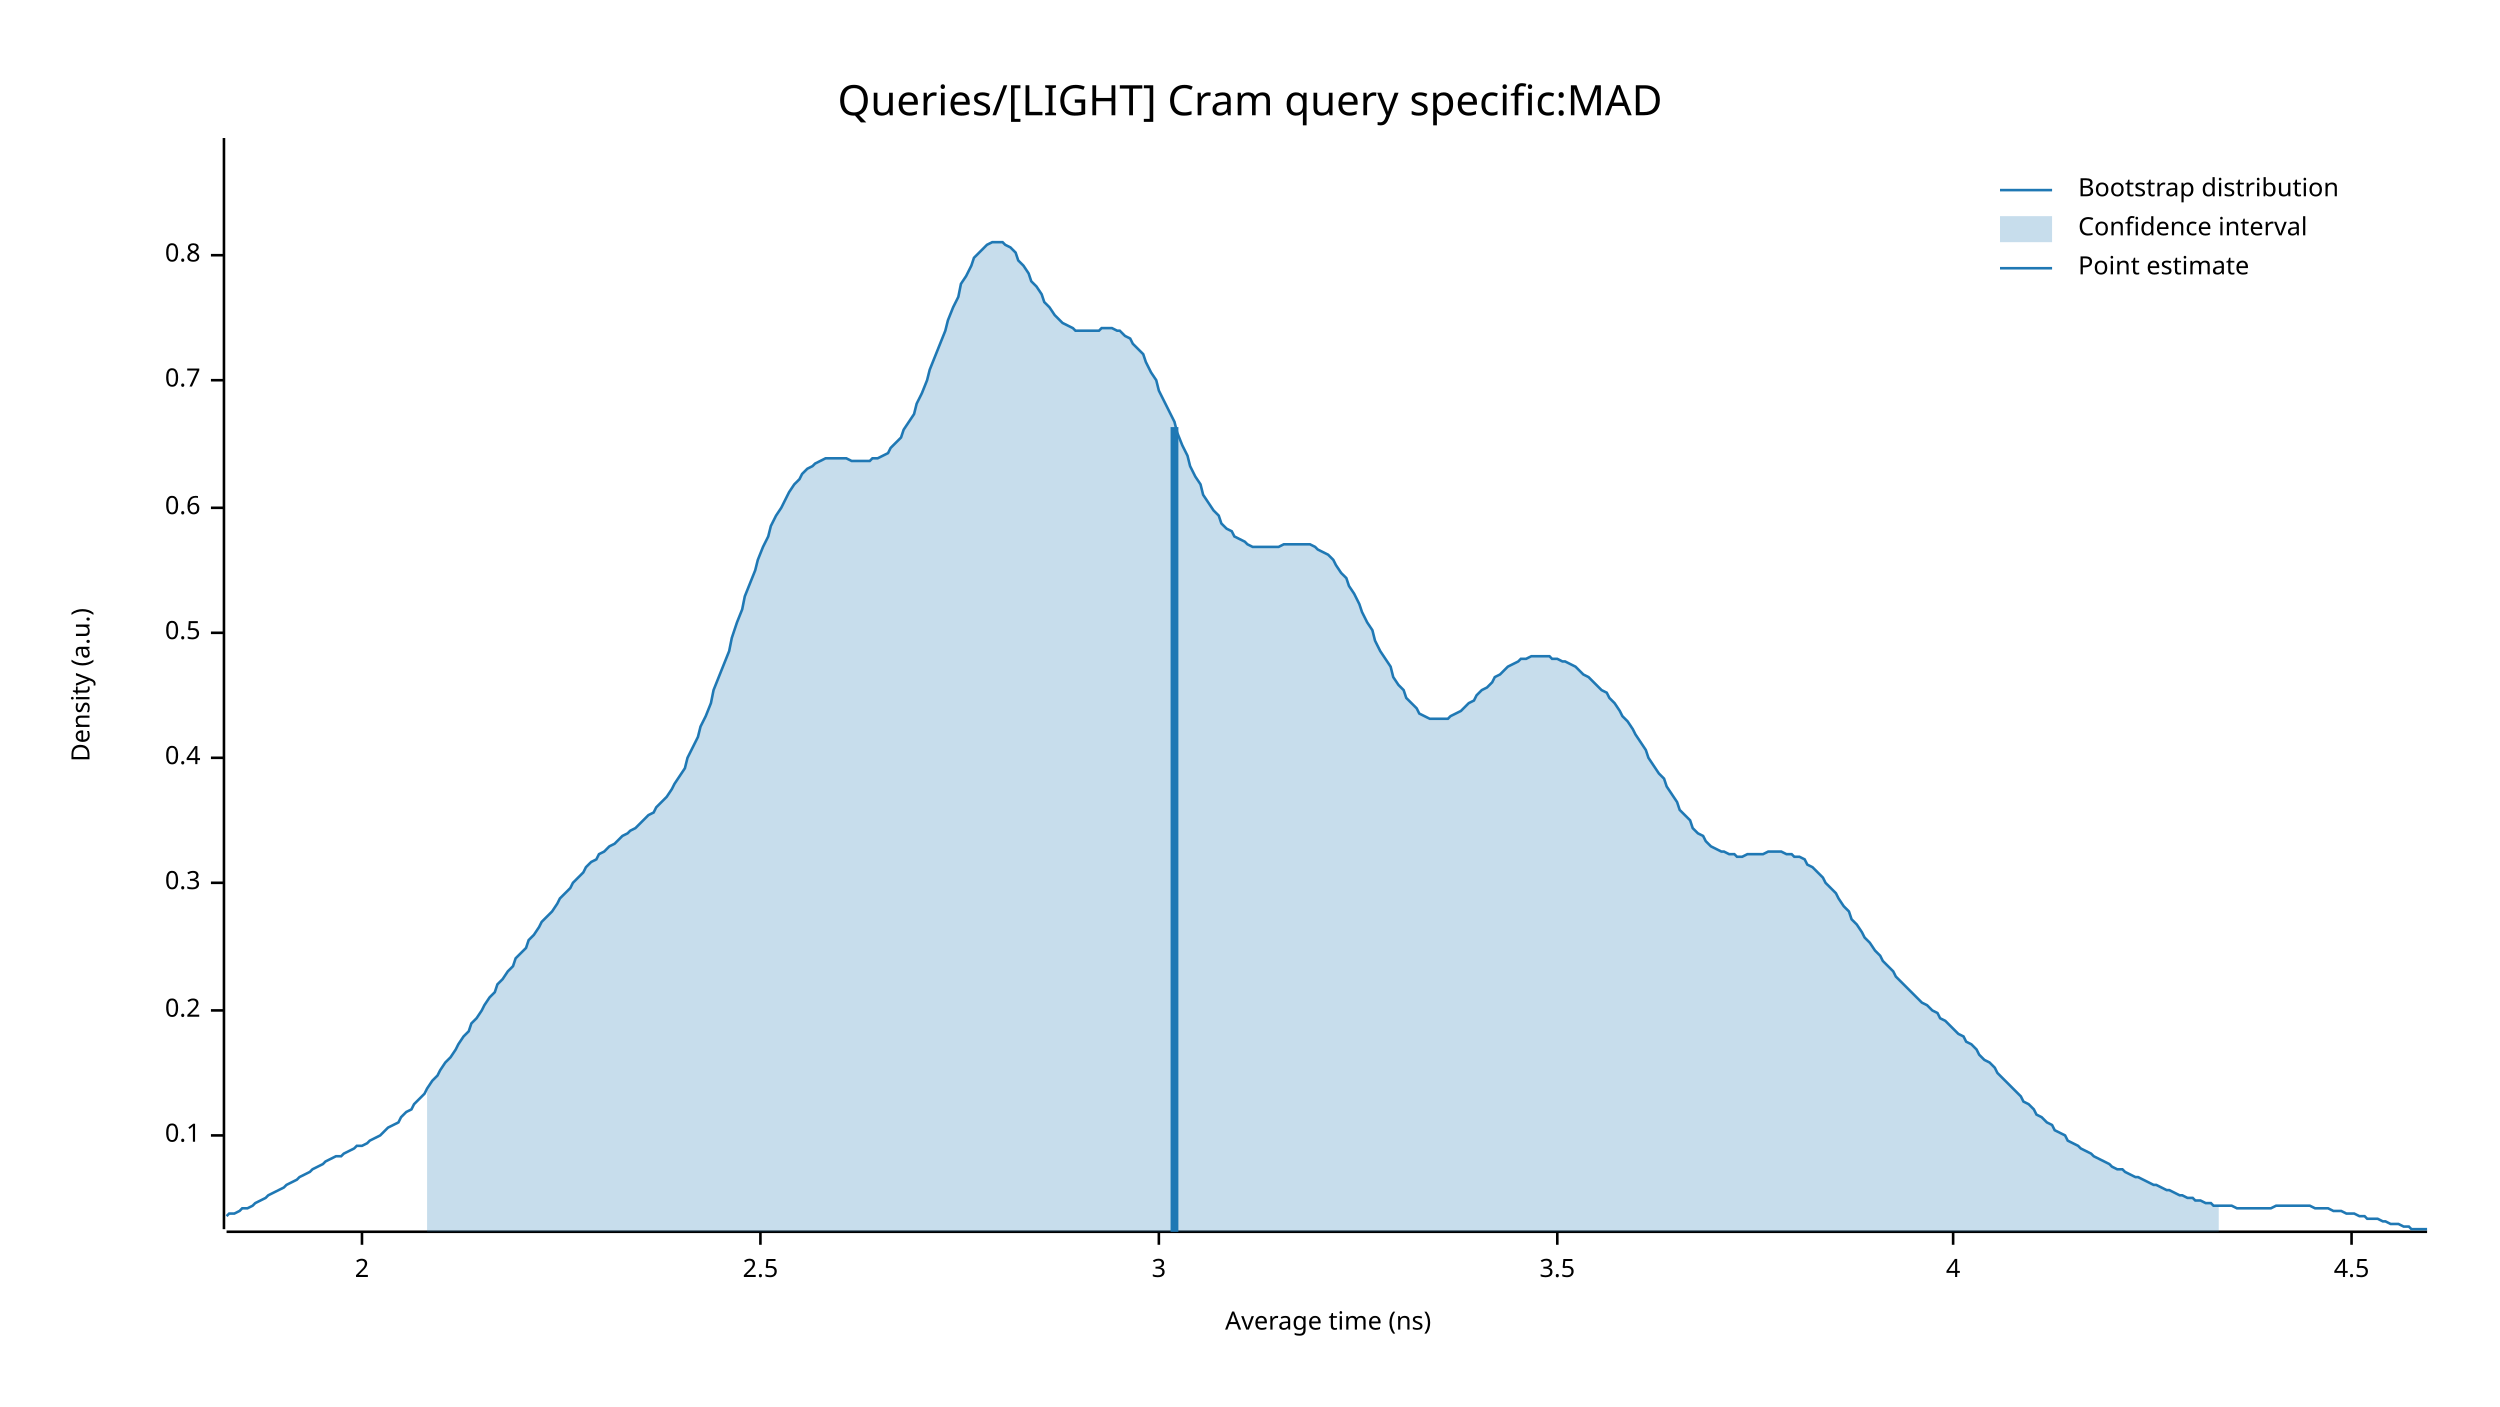
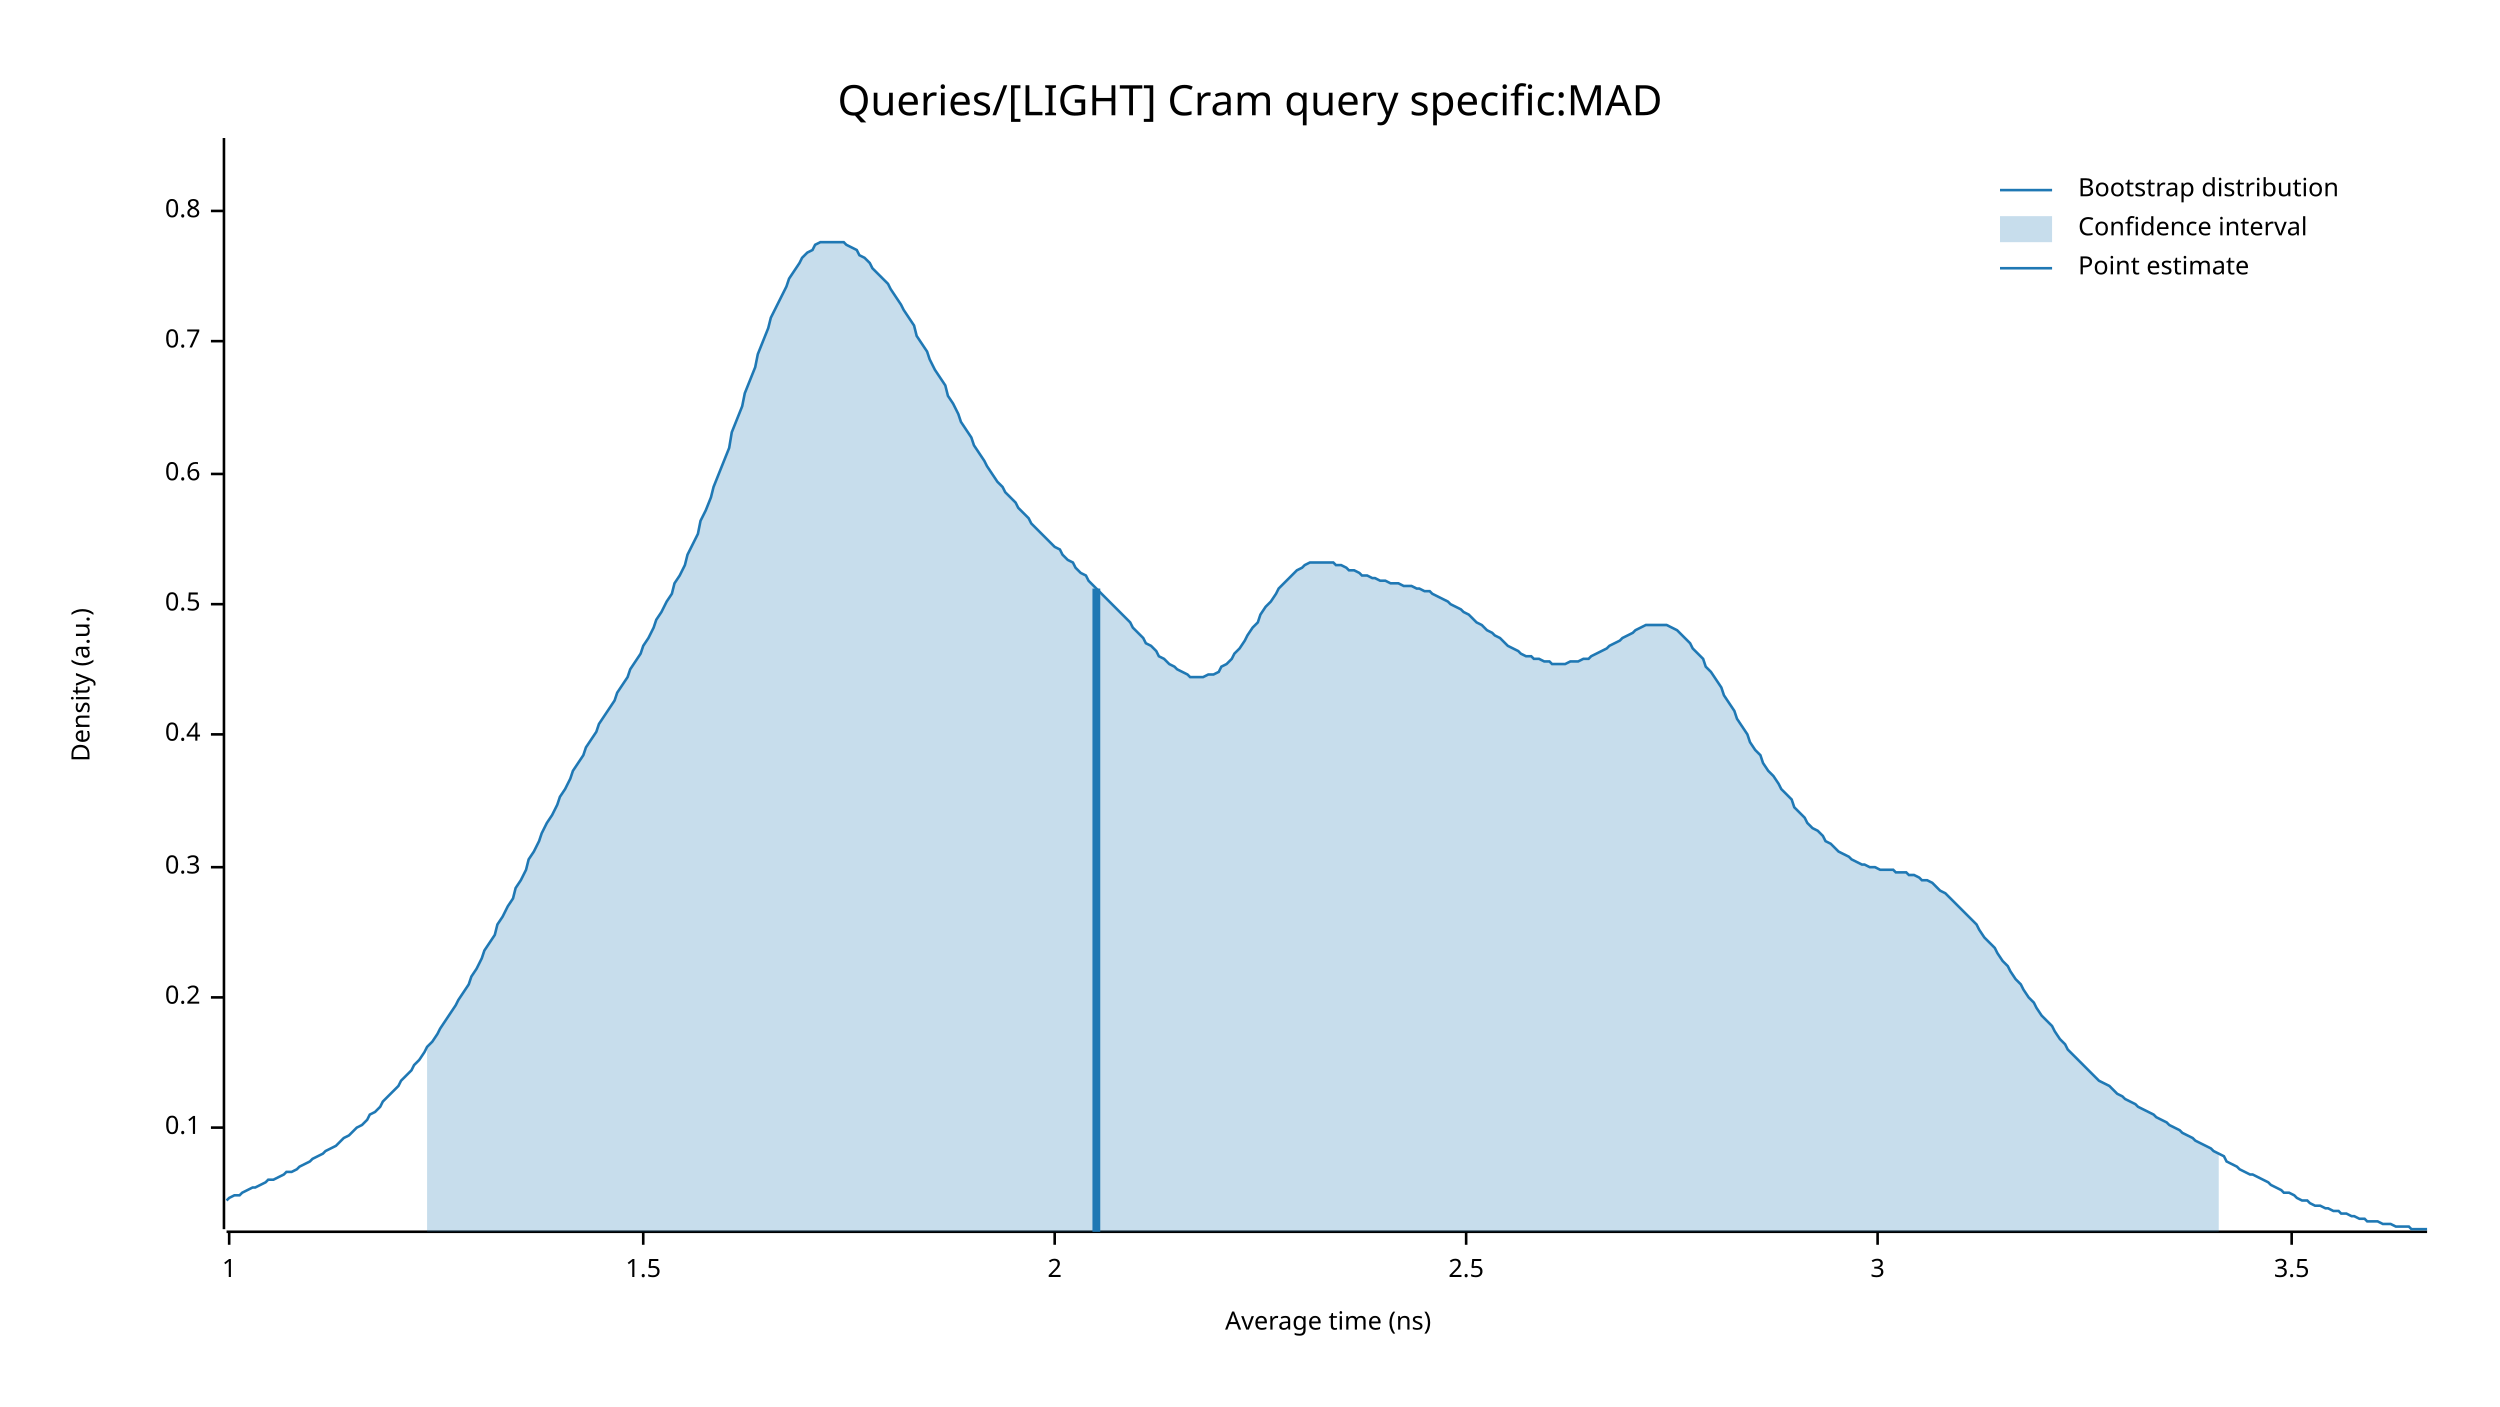
<svg xmlns="http://www.w3.org/2000/svg" width="960" height="540" viewBox="0 0 960 540">
  <text x="480" y="32" dy="0.76em" text-anchor="middle" font-family="sans-serif" font-size="16.129" opacity="1" fill="#000000">
Queries/[LIGHT] Cram query specific:MAD
</text>
  <text x="27" y="263" dy="0.76em" text-anchor="middle" font-family="sans-serif" font-size="9.677" opacity="1" fill="#000000" transform="rotate(270, 27, 263)">
Density (a.u.)
</text>
  <text x="510" y="513" dy="-0.5ex" text-anchor="middle" font-family="sans-serif" font-size="9.677" opacity="1" fill="#000000">
Average time (ns)
</text>
  <polyline fill="none" opacity="1" stroke="#000000" stroke-width="1" points="86,53 86,472 " />
-   <text x="77" y="436" dy="0.5ex" text-anchor="end" font-family="sans-serif" font-size="9.677" opacity="1" fill="#000000">
+   <text x="77" y="433" dy="0.5ex" text-anchor="end" font-family="sans-serif" font-size="9.677" opacity="1" fill="#000000">
0.1
</text>
-   <polyline fill="none" opacity="1" stroke="#000000" stroke-width="1" points="81,436 86,436 " />
-   <text x="77" y="388" dy="0.5ex" text-anchor="end" font-family="sans-serif" font-size="9.677" opacity="1" fill="#000000">
+   <polyline fill="none" opacity="1" stroke="#000000" stroke-width="1" points="81,433 86,433 " />
+   <text x="77" y="383" dy="0.5ex" text-anchor="end" font-family="sans-serif" font-size="9.677" opacity="1" fill="#000000">
0.2
</text>
-   <polyline fill="none" opacity="1" stroke="#000000" stroke-width="1" points="81,388 86,388 " />
-   <text x="77" y="339" dy="0.5ex" text-anchor="end" font-family="sans-serif" font-size="9.677" opacity="1" fill="#000000">
+   <polyline fill="none" opacity="1" stroke="#000000" stroke-width="1" points="81,383 86,383 " />
+   <text x="77" y="333" dy="0.5ex" text-anchor="end" font-family="sans-serif" font-size="9.677" opacity="1" fill="#000000">
0.3
</text>
-   <polyline fill="none" opacity="1" stroke="#000000" stroke-width="1" points="81,339 86,339 " />
-   <text x="77" y="291" dy="0.5ex" text-anchor="end" font-family="sans-serif" font-size="9.677" opacity="1" fill="#000000">
+   <polyline fill="none" opacity="1" stroke="#000000" stroke-width="1" points="81,333 86,333 " />
+   <text x="77" y="282" dy="0.5ex" text-anchor="end" font-family="sans-serif" font-size="9.677" opacity="1" fill="#000000">
0.4
</text>
-   <polyline fill="none" opacity="1" stroke="#000000" stroke-width="1" points="81,291 86,291 " />
-   <text x="77" y="243" dy="0.5ex" text-anchor="end" font-family="sans-serif" font-size="9.677" opacity="1" fill="#000000">
+   <polyline fill="none" opacity="1" stroke="#000000" stroke-width="1" points="81,282 86,282 " />
+   <text x="77" y="232" dy="0.5ex" text-anchor="end" font-family="sans-serif" font-size="9.677" opacity="1" fill="#000000">
0.5
</text>
-   <polyline fill="none" opacity="1" stroke="#000000" stroke-width="1" points="81,243 86,243 " />
-   <text x="77" y="195" dy="0.5ex" text-anchor="end" font-family="sans-serif" font-size="9.677" opacity="1" fill="#000000">
+   <polyline fill="none" opacity="1" stroke="#000000" stroke-width="1" points="81,232 86,232 " />
+   <text x="77" y="182" dy="0.5ex" text-anchor="end" font-family="sans-serif" font-size="9.677" opacity="1" fill="#000000">
0.6
</text>
-   <polyline fill="none" opacity="1" stroke="#000000" stroke-width="1" points="81,195 86,195 " />
-   <text x="77" y="146" dy="0.5ex" text-anchor="end" font-family="sans-serif" font-size="9.677" opacity="1" fill="#000000">
+   <polyline fill="none" opacity="1" stroke="#000000" stroke-width="1" points="81,182 86,182 " />
+   <text x="77" y="131" dy="0.5ex" text-anchor="end" font-family="sans-serif" font-size="9.677" opacity="1" fill="#000000">
0.7
</text>
-   <polyline fill="none" opacity="1" stroke="#000000" stroke-width="1" points="81,146 86,146 " />
-   <text x="77" y="98" dy="0.5ex" text-anchor="end" font-family="sans-serif" font-size="9.677" opacity="1" fill="#000000">
+   <polyline fill="none" opacity="1" stroke="#000000" stroke-width="1" points="81,131 86,131 " />
+   <text x="77" y="81" dy="0.5ex" text-anchor="end" font-family="sans-serif" font-size="9.677" opacity="1" fill="#000000">
0.8
</text>
-   <polyline fill="none" opacity="1" stroke="#000000" stroke-width="1" points="81,98 86,98 " />
+   <polyline fill="none" opacity="1" stroke="#000000" stroke-width="1" points="81,81 86,81 " />
  <polyline fill="none" opacity="1" stroke="#000000" stroke-width="1" points="87,473 932,473 " />
-   <text x="139" y="483" dy="0.76em" text-anchor="middle" font-family="sans-serif" font-size="9.677" opacity="1" fill="#000000">
+   <text x="88" y="483" dy="0.76em" text-anchor="middle" font-family="sans-serif" font-size="9.677" opacity="1" fill="#000000">
+ 1
+ </text>
+   <polyline fill="none" opacity="1" stroke="#000000" stroke-width="1" points="88,473 88,478 " />
+   <text x="247" y="483" dy="0.76em" text-anchor="middle" font-family="sans-serif" font-size="9.677" opacity="1" fill="#000000">
+ 1.5
+ </text>
+   <polyline fill="none" opacity="1" stroke="#000000" stroke-width="1" points="247,473 247,478 " />
+   <text x="405" y="483" dy="0.76em" text-anchor="middle" font-family="sans-serif" font-size="9.677" opacity="1" fill="#000000">
2
</text>
-   <polyline fill="none" opacity="1" stroke="#000000" stroke-width="1" points="139,473 139,478 " />
-   <text x="292" y="483" dy="0.76em" text-anchor="middle" font-family="sans-serif" font-size="9.677" opacity="1" fill="#000000">
+   <polyline fill="none" opacity="1" stroke="#000000" stroke-width="1" points="405,473 405,478 " />
+   <text x="563" y="483" dy="0.76em" text-anchor="middle" font-family="sans-serif" font-size="9.677" opacity="1" fill="#000000">
2.5
</text>
-   <polyline fill="none" opacity="1" stroke="#000000" stroke-width="1" points="292,473 292,478 " />
-   <text x="445" y="483" dy="0.76em" text-anchor="middle" font-family="sans-serif" font-size="9.677" opacity="1" fill="#000000">
+   <polyline fill="none" opacity="1" stroke="#000000" stroke-width="1" points="563,473 563,478 " />
+   <text x="721" y="483" dy="0.76em" text-anchor="middle" font-family="sans-serif" font-size="9.677" opacity="1" fill="#000000">
3
</text>
-   <polyline fill="none" opacity="1" stroke="#000000" stroke-width="1" points="445,473 445,478 " />
-   <text x="598" y="483" dy="0.76em" text-anchor="middle" font-family="sans-serif" font-size="9.677" opacity="1" fill="#000000">
+   <polyline fill="none" opacity="1" stroke="#000000" stroke-width="1" points="721,473 721,478 " />
+   <text x="880" y="483" dy="0.76em" text-anchor="middle" font-family="sans-serif" font-size="9.677" opacity="1" fill="#000000">
3.5
</text>
-   <polyline fill="none" opacity="1" stroke="#000000" stroke-width="1" points="598,473 598,478 " />
-   <text x="750" y="483" dy="0.76em" text-anchor="middle" font-family="sans-serif" font-size="9.677" opacity="1" fill="#000000">
- 4
- </text>
-   <polyline fill="none" opacity="1" stroke="#000000" stroke-width="1" points="750,473 750,478 " />
-   <text x="903" y="483" dy="0.76em" text-anchor="middle" font-family="sans-serif" font-size="9.677" opacity="1" fill="#000000">
- 4.5
- </text>
-   <polyline fill="none" opacity="1" stroke="#000000" stroke-width="1" points="903,473 903,478 " />
-   <polyline fill="none" opacity="1" stroke="#1F78B4" stroke-width="1" points="87,467 88,466 90,466 92,465 93,464 95,464 97,463 98,462 100,461 102,460 103,459 105,458 107,457 109,456 110,455 112,454 114,453 115,452 117,451 119,450 120,449 122,448 124,447 125,446 127,445 129,444 131,444 132,443 134,442 136,441 137,440 139,440 141,439 142,438 144,437 146,436 147,435 149,433 151,432 153,431 154,429 156,427 158,426 159,424 161,422 163,420 164,418 166,415 168,413 169,411 171,408 173,406 175,403 176,401 178,398 180,396 181,393 183,391 185,388 186,386 188,383 190,381 191,378 193,376 195,373 197,371 198,368 200,366 202,364 203,361 205,359 207,356 208,354 210,352 212,350 214,347 215,345 217,343 219,341 220,339 222,337 224,335 225,333 227,331 229,330 230,328 232,327 234,325 236,324 237,323 239,321 241,320 242,319 244,318 246,316 247,315 249,313 251,312 252,310 254,308 256,306 258,303 259,301 261,298 263,295 264,291 266,287 268,283 269,279 271,275 273,270 274,265 276,260 278,255 280,250 281,245 283,239 285,234 286,229 288,224 290,219 291,215 293,210 295,206 296,202 298,198 300,195 302,191 303,189 305,186 307,184 308,182 310,180 312,179 313,178 315,177 317,176 318,176 320,176 322,176 324,176 325,176 327,177 329,177 330,177 332,177 334,177 335,176 337,176 339,175 341,174 342,172 344,170 346,168 347,165 349,162 351,159 352,155 354,151 356,146 357,142 359,137 361,132 363,127 364,123 366,118 368,114 369,109 371,106 373,102 374,99 376,97 378,95 379,94 381,93 383,93 385,93 386,94 388,95 390,97 391,100 393,102 395,105 396,108 398,110 400,113 401,116 403,118 405,121 407,123 408,124 410,125 412,126 413,127 415,127 417,127 418,127 420,127 422,127 423,126 425,126 427,126 429,127 430,127 432,129 434,130 435,132 437,134 439,136 440,139 442,143 444,146 445,150 447,154 449,158 451,162 452,166 454,171 456,175 457,179 459,183 461,186 462,190 464,193 466,196 468,198 469,201 471,203 473,204 474,206 476,207 478,208 479,209 481,210 483,210 484,210 486,210 488,210 490,210 491,210 493,209 495,209 496,209 498,209 500,209 501,209 503,209 505,210 506,211 508,212 510,213 512,215 513,217 515,220 517,222 518,225 520,228 522,232 523,235 525,239 527,242 528,246 530,250 532,253 534,256 535,260 537,263 539,265 540,268 542,270 544,272 545,274 547,275 549,276 550,276 552,276 554,276 556,276 557,275 559,274 561,273 562,272 564,270 566,269 567,267 569,265 571,264 573,262 574,260 576,259 578,257 579,256 581,255 583,254 584,253 586,253 588,252 589,252 591,252 593,252 595,252 596,253 598,253 600,254 601,254 603,255 605,256 606,257 608,259 610,260 611,261 613,263 615,265 617,266 618,268 620,270 622,273 623,275 625,277 627,280 628,282 630,285 632,288 633,291 635,294 637,297 639,299 640,302 642,305 644,308 645,311 647,313 649,315 650,318 652,320 654,321 655,323 657,325 659,326 661,327 662,327 664,328 666,328 667,329 669,329 671,328 672,328 674,328 676,328 677,328 679,327 681,327 683,327 684,327 686,328 688,328 689,329 691,329 693,330 694,332 696,333 698,335 700,337 701,339 703,341 705,343 706,345 708,348 710,350 711,353 713,355 715,358 716,360 718,362 720,365 722,367 723,369 725,371 727,373 728,375 730,377 732,379 733,380 735,382 737,384 738,385 740,386 742,388 744,389 745,391 747,392 749,394 750,395 752,397 754,398 755,400 757,401 759,403 760,405 762,407 764,408 766,410 767,412 769,414 771,416 772,417 774,419 776,421 777,423 779,424 781,426 782,428 784,429 786,431 788,432 789,434 791,435 793,436 794,438 796,439 798,440 799,441 801,442 803,443 804,444 806,445 808,446 810,447 811,448 813,449 815,449 816,450 818,451 820,452 821,452 823,453 825,454 827,455 828,455 830,456 832,457 833,457 835,458 837,459 838,459 840,460 842,460 843,461 845,461 847,462 849,462 850,463 852,463 854,463 855,463 857,463 859,464 860,464 862,464 864,464 865,464 867,464 869,464 871,464 872,464 874,463 876,463 877,463 879,463 881,463 882,463 884,463 886,463 887,463 889,464 891,464 893,464 894,464 896,465 898,465 899,465 901,466 903,466 904,466 906,467 908,467 909,468 911,468 913,468 915,469 916,469 918,470 920,470 921,470 923,471 925,471 926,472 928,472 930,472 932,472 " />
-   <polygon opacity="0.25" fill="#1F78B4" points="164,418 166,415 168,413 169,411 171,408 173,406 175,403 176,401 178,398 180,396 181,393 183,391 185,388 186,386 188,383 190,381 191,378 193,376 195,373 197,371 198,368 200,366 202,364 203,361 205,359 207,356 208,354 210,352 212,350 214,347 215,345 217,343 219,341 220,339 222,337 224,335 225,333 227,331 229,330 230,328 232,327 234,325 236,324 237,323 239,321 241,320 242,319 244,318 246,316 247,315 249,313 251,312 252,310 254,308 256,306 258,303 259,301 261,298 263,295 264,291 266,287 268,283 269,279 271,275 273,270 274,265 276,260 278,255 280,250 281,245 283,239 285,234 286,229 288,224 290,219 291,215 293,210 295,206 296,202 298,198 300,195 302,191 303,189 305,186 307,184 308,182 310,180 312,179 313,178 315,177 317,176 318,176 320,176 322,176 324,176 325,176 327,177 329,177 330,177 332,177 334,177 335,176 337,176 339,175 341,174 342,172 344,170 346,168 347,165 349,162 351,159 352,155 354,151 356,146 357,142 359,137 361,132 363,127 364,123 366,118 368,114 369,109 371,106 373,102 374,99 376,97 378,95 379,94 381,93 383,93 385,93 386,94 388,95 390,97 391,100 393,102 395,105 396,108 398,110 400,113 401,116 403,118 405,121 407,123 408,124 410,125 412,126 413,127 415,127 417,127 418,127 420,127 422,127 423,126 425,126 427,126 429,127 430,127 432,129 434,130 435,132 437,134 439,136 440,139 442,143 444,146 445,150 447,154 449,158 451,162 452,166 454,171 456,175 457,179 459,183 461,186 462,190 464,193 466,196 468,198 469,201 471,203 473,204 474,206 476,207 478,208 479,209 481,210 483,210 484,210 486,210 488,210 490,210 491,210 493,209 495,209 496,209 498,209 500,209 501,209 503,209 505,210 506,211 508,212 510,213 512,215 513,217 515,220 517,222 518,225 520,228 522,232 523,235 525,239 527,242 528,246 530,250 532,253 534,256 535,260 537,263 539,265 540,268 542,270 544,272 545,274 547,275 549,276 550,276 552,276 554,276 556,276 557,275 559,274 561,273 562,272 564,270 566,269 567,267 569,265 571,264 573,262 574,260 576,259 578,257 579,256 581,255 583,254 584,253 586,253 588,252 589,252 591,252 593,252 595,252 596,253 598,253 600,254 601,254 603,255 605,256 606,257 608,259 610,260 611,261 613,263 615,265 617,266 618,268 620,270 622,273 623,275 625,277 627,280 628,282 630,285 632,288 633,291 635,294 637,297 639,299 640,302 642,305 644,308 645,311 647,313 649,315 650,318 652,320 654,321 655,323 657,325 659,326 661,327 662,327 664,328 666,328 667,329 669,329 671,328 672,328 674,328 676,328 677,328 679,327 681,327 683,327 684,327 686,328 688,328 689,329 691,329 693,330 694,332 696,333 698,335 700,337 701,339 703,341 705,343 706,345 708,348 710,350 711,353 713,355 715,358 716,360 718,362 720,365 722,367 723,369 725,371 727,373 728,375 730,377 732,379 733,380 735,382 737,384 738,385 740,386 742,388 744,389 745,391 747,392 749,394 750,395 752,397 754,398 755,400 757,401 759,403 760,405 762,407 764,408 766,410 767,412 769,414 771,416 772,417 774,419 776,421 777,423 779,424 781,426 782,428 784,429 786,431 788,432 789,434 791,435 793,436 794,438 796,439 798,440 799,441 801,442 803,443 804,444 806,445 808,446 810,447 811,448 813,449 815,449 816,450 818,451 820,452 821,452 823,453 825,454 827,455 828,455 830,456 832,457 833,457 835,458 837,459 838,459 840,460 842,460 843,461 845,461 847,462 849,462 850,463 852,463 852,473 164,473 " />
-   <polyline fill="none" opacity="1" stroke="#1F78B4" stroke-width="3" points="451,473 451,164 " />
+   <polyline fill="none" opacity="1" stroke="#000000" stroke-width="1" points="880,473 880,478 " />
+   <polyline fill="none" opacity="1" stroke="#1F78B4" stroke-width="1" points="87,461 88,460 90,459 92,459 93,458 95,457 97,456 98,456 100,455 102,454 103,453 105,453 107,452 109,451 110,450 112,450 114,449 115,448 117,447 119,446 120,445 122,444 124,443 125,442 127,441 129,440 131,438 132,437 134,436 136,434 137,433 139,432 141,430 142,428 144,427 146,425 147,423 149,421 151,419 153,417 154,415 156,413 158,411 159,409 161,407 163,404 164,402 166,400 168,397 169,395 171,392 173,389 175,386 176,384 178,381 180,378 181,375 183,372 185,368 186,365 188,362 190,359 191,355 193,352 195,348 197,345 198,341 200,338 202,334 203,330 205,327 207,323 208,320 210,316 212,313 214,309 215,306 217,303 219,299 220,296 222,293 224,290 225,287 227,284 229,281 230,278 232,275 234,272 236,269 237,266 239,263 241,260 242,257 244,254 246,251 247,248 249,245 251,241 252,238 254,235 256,231 258,228 259,224 261,221 263,217 264,213 266,209 268,205 269,200 271,196 273,191 274,187 276,182 278,177 280,172 281,166 283,161 285,156 286,151 288,146 290,141 291,136 293,131 295,126 296,122 298,118 300,114 302,110 303,107 305,104 307,101 308,99 310,97 312,96 313,94 315,93 317,93 318,93 320,93 322,93 324,93 325,94 327,95 329,96 330,98 332,99 334,101 335,103 337,105 339,107 341,109 342,111 344,114 346,117 347,119 349,122 351,125 352,129 354,132 356,135 357,138 359,142 361,145 363,148 364,152 366,155 368,159 369,162 371,165 373,168 374,171 376,174 378,177 379,179 381,182 383,185 385,187 386,189 388,191 390,193 391,195 393,197 395,199 396,201 398,203 400,205 401,206 403,208 405,210 407,211 408,213 410,215 412,216 413,218 415,220 417,221 418,223 420,225 422,227 423,228 425,230 427,232 429,234 430,235 432,237 434,239 435,241 437,243 439,245 440,247 442,248 444,250 445,252 447,253 449,255 451,256 452,257 454,258 456,259 457,260 459,260 461,260 462,260 464,259 466,259 468,258 469,256 471,255 473,253 474,251 476,249 478,246 479,244 481,241 483,239 484,236 486,233 488,231 490,228 491,226 493,224 495,222 496,221 498,219 500,218 501,217 503,216 505,216 506,216 508,216 510,216 512,216 513,217 515,217 517,218 518,219 520,219 522,220 523,221 525,221 527,222 528,222 530,223 532,223 534,224 535,224 537,224 539,225 540,225 542,225 544,226 545,226 547,227 549,227 550,228 552,229 554,230 556,231 557,232 559,233 561,234 562,235 564,236 566,238 567,239 569,240 571,242 573,243 574,244 576,245 578,247 579,248 581,249 583,250 584,251 586,252 588,252 589,253 591,253 593,254 595,254 596,255 598,255 600,255 601,255 603,254 605,254 606,254 608,253 610,253 611,252 613,251 615,250 617,249 618,248 620,247 622,246 623,245 625,244 627,243 628,242 630,241 632,240 633,240 635,240 637,240 639,240 640,240 642,241 644,242 645,243 647,245 649,247 650,249 652,251 654,253 655,256 657,258 659,261 661,264 662,267 664,270 666,273 667,276 669,279 671,282 672,285 674,288 676,290 677,293 679,296 681,298 683,301 684,303 686,305 688,307 689,310 691,312 693,314 694,316 696,318 698,319 700,321 701,323 703,324 705,326 706,327 708,328 710,329 711,330 713,331 715,332 716,332 718,333 720,333 722,334 723,334 725,334 727,334 728,335 730,335 732,335 733,336 735,336 737,337 738,338 740,338 742,339 744,341 745,342 747,343 749,345 750,346 752,348 754,350 755,351 757,353 759,355 760,357 762,360 764,362 766,364 767,366 769,369 771,371 772,373 774,376 776,378 777,380 779,383 781,385 782,387 784,390 786,392 788,394 789,396 791,399 793,401 794,403 796,405 798,407 799,408 801,410 803,412 804,413 806,415 808,416 810,417 811,418 813,420 815,421 816,422 818,423 820,424 821,425 823,426 825,427 827,428 828,429 830,430 832,431 833,432 835,433 837,434 838,435 840,436 842,437 843,438 845,439 847,440 849,441 850,442 852,443 854,444 855,446 857,447 859,448 860,449 862,450 864,451 865,451 867,452 869,453 871,454 872,455 874,456 876,457 877,458 879,458 881,459 882,460 884,461 886,461 887,462 889,463 891,463 893,464 894,464 896,465 898,465 899,466 901,466 903,467 904,467 906,468 908,468 909,469 911,469 913,469 915,470 916,470 918,470 920,471 921,471 923,471 925,471 926,472 928,472 930,472 932,472 " />
+   <polygon opacity="0.25" fill="#1F78B4" points="164,402 166,400 168,397 169,395 171,392 173,389 175,386 176,384 178,381 180,378 181,375 183,372 185,368 186,365 188,362 190,359 191,355 193,352 195,348 197,345 198,341 200,338 202,334 203,330 205,327 207,323 208,320 210,316 212,313 214,309 215,306 217,303 219,299 220,296 222,293 224,290 225,287 227,284 229,281 230,278 232,275 234,272 236,269 237,266 239,263 241,260 242,257 244,254 246,251 247,248 249,245 251,241 252,238 254,235 256,231 258,228 259,224 261,221 263,217 264,213 266,209 268,205 269,200 271,196 273,191 274,187 276,182 278,177 280,172 281,166 283,161 285,156 286,151 288,146 290,141 291,136 293,131 295,126 296,122 298,118 300,114 302,110 303,107 305,104 307,101 308,99 310,97 312,96 313,94 315,93 317,93 318,93 320,93 322,93 324,93 325,94 327,95 329,96 330,98 332,99 334,101 335,103 337,105 339,107 341,109 342,111 344,114 346,117 347,119 349,122 351,125 352,129 354,132 356,135 357,138 359,142 361,145 363,148 364,152 366,155 368,159 369,162 371,165 373,168 374,171 376,174 378,177 379,179 381,182 383,185 385,187 386,189 388,191 390,193 391,195 393,197 395,199 396,201 398,203 400,205 401,206 403,208 405,210 407,211 408,213 410,215 412,216 413,218 415,220 417,221 418,223 420,225 422,227 423,228 425,230 427,232 429,234 430,235 432,237 434,239 435,241 437,243 439,245 440,247 442,248 444,250 445,252 447,253 449,255 451,256 452,257 454,258 456,259 457,260 459,260 461,260 462,260 464,259 466,259 468,258 469,256 471,255 473,253 474,251 476,249 478,246 479,244 481,241 483,239 484,236 486,233 488,231 490,228 491,226 493,224 495,222 496,221 498,219 500,218 501,217 503,216 505,216 506,216 508,216 510,216 512,216 513,217 515,217 517,218 518,219 520,219 522,220 523,221 525,221 527,222 528,222 530,223 532,223 534,224 535,224 537,224 539,225 540,225 542,225 544,226 545,226 547,227 549,227 550,228 552,229 554,230 556,231 557,232 559,233 561,234 562,235 564,236 566,238 567,239 569,240 571,242 573,243 574,244 576,245 578,247 579,248 581,249 583,250 584,251 586,252 588,252 589,253 591,253 593,254 595,254 596,255 598,255 600,255 601,255 603,254 605,254 606,254 608,253 610,253 611,252 613,251 615,250 617,249 618,248 620,247 622,246 623,245 625,244 627,243 628,242 630,241 632,240 633,240 635,240 637,240 639,240 640,240 642,241 644,242 645,243 647,245 649,247 650,249 652,251 654,253 655,256 657,258 659,261 661,264 662,267 664,270 666,273 667,276 669,279 671,282 672,285 674,288 676,290 677,293 679,296 681,298 683,301 684,303 686,305 688,307 689,310 691,312 693,314 694,316 696,318 698,319 700,321 701,323 703,324 705,326 706,327 708,328 710,329 711,330 713,331 715,332 716,332 718,333 720,333 722,334 723,334 725,334 727,334 728,335 730,335 732,335 733,336 735,336 737,337 738,338 740,338 742,339 744,341 745,342 747,343 749,345 750,346 752,348 754,350 755,351 757,353 759,355 760,357 762,360 764,362 766,364 767,366 769,369 771,371 772,373 774,376 776,378 777,380 779,383 781,385 782,387 784,390 786,392 788,394 789,396 791,399 793,401 794,403 796,405 798,407 799,408 801,410 803,412 804,413 806,415 808,416 810,417 811,418 813,420 815,421 816,422 818,423 820,424 821,425 823,426 825,427 827,428 828,429 830,430 832,431 833,432 835,433 837,434 838,435 840,436 842,437 843,438 845,439 847,440 849,441 850,442 852,443 852,473 164,473 " />
+   <polyline fill="none" opacity="1" stroke="#1F78B4" stroke-width="3" points="421,473 421,226 " />
  <text x="798" y="68" dy="0.76em" text-anchor="start" font-family="sans-serif" font-size="9.677" opacity="1" fill="#000000">
Bootstrap distribution
</text>
  <text x="798" y="83" dy="0.76em" text-anchor="start" font-family="sans-serif" font-size="9.677" opacity="1" fill="#000000">
Confidence interval
</text>
  <text x="798" y="98" dy="0.76em" text-anchor="start" font-family="sans-serif" font-size="9.677" opacity="1" fill="#000000">
Point estimate
</text>
  <polyline fill="none" opacity="1" stroke="#1F78B4" stroke-width="1" points="768,73 788,73 " />
  <rect x="768" y="83" width="20" height="10" opacity="0.25" fill="#1F78B4" stroke="none" />
  <polyline fill="none" opacity="1" stroke="#1F78B4" stroke-width="1" points="768,103 788,103 " />
</svg>
